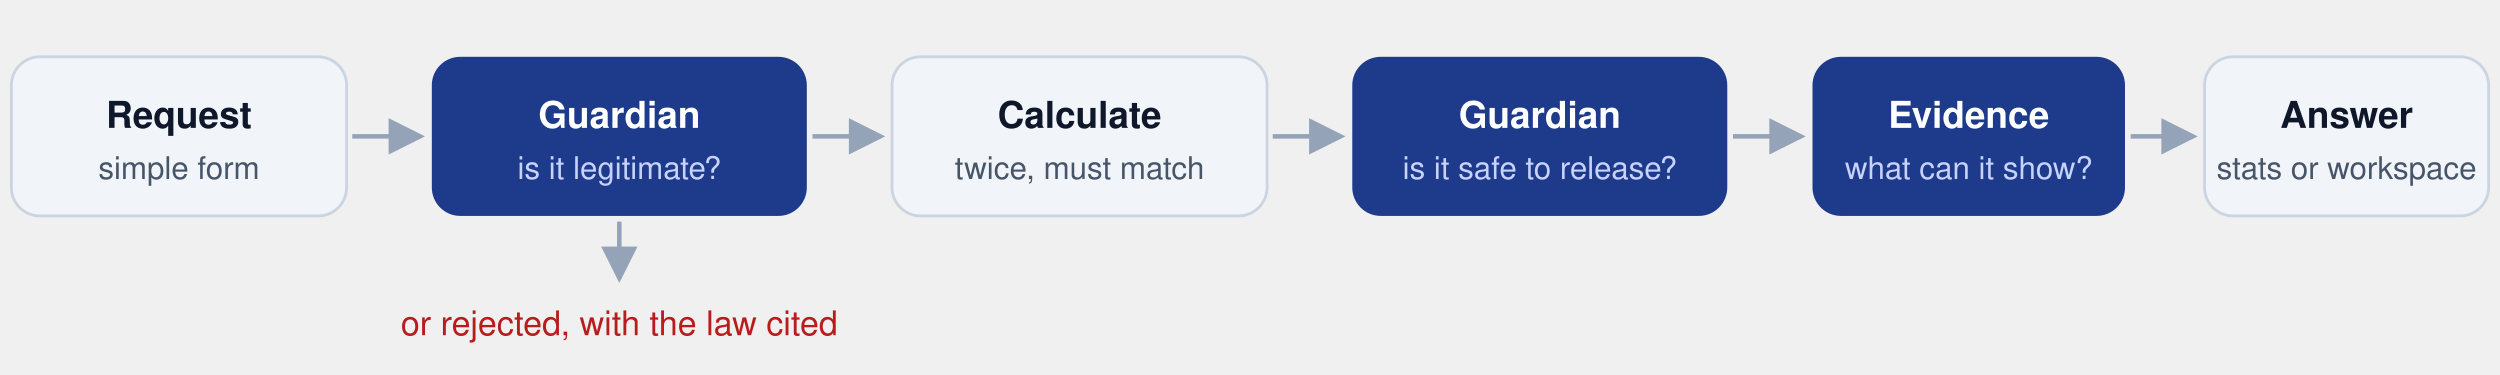
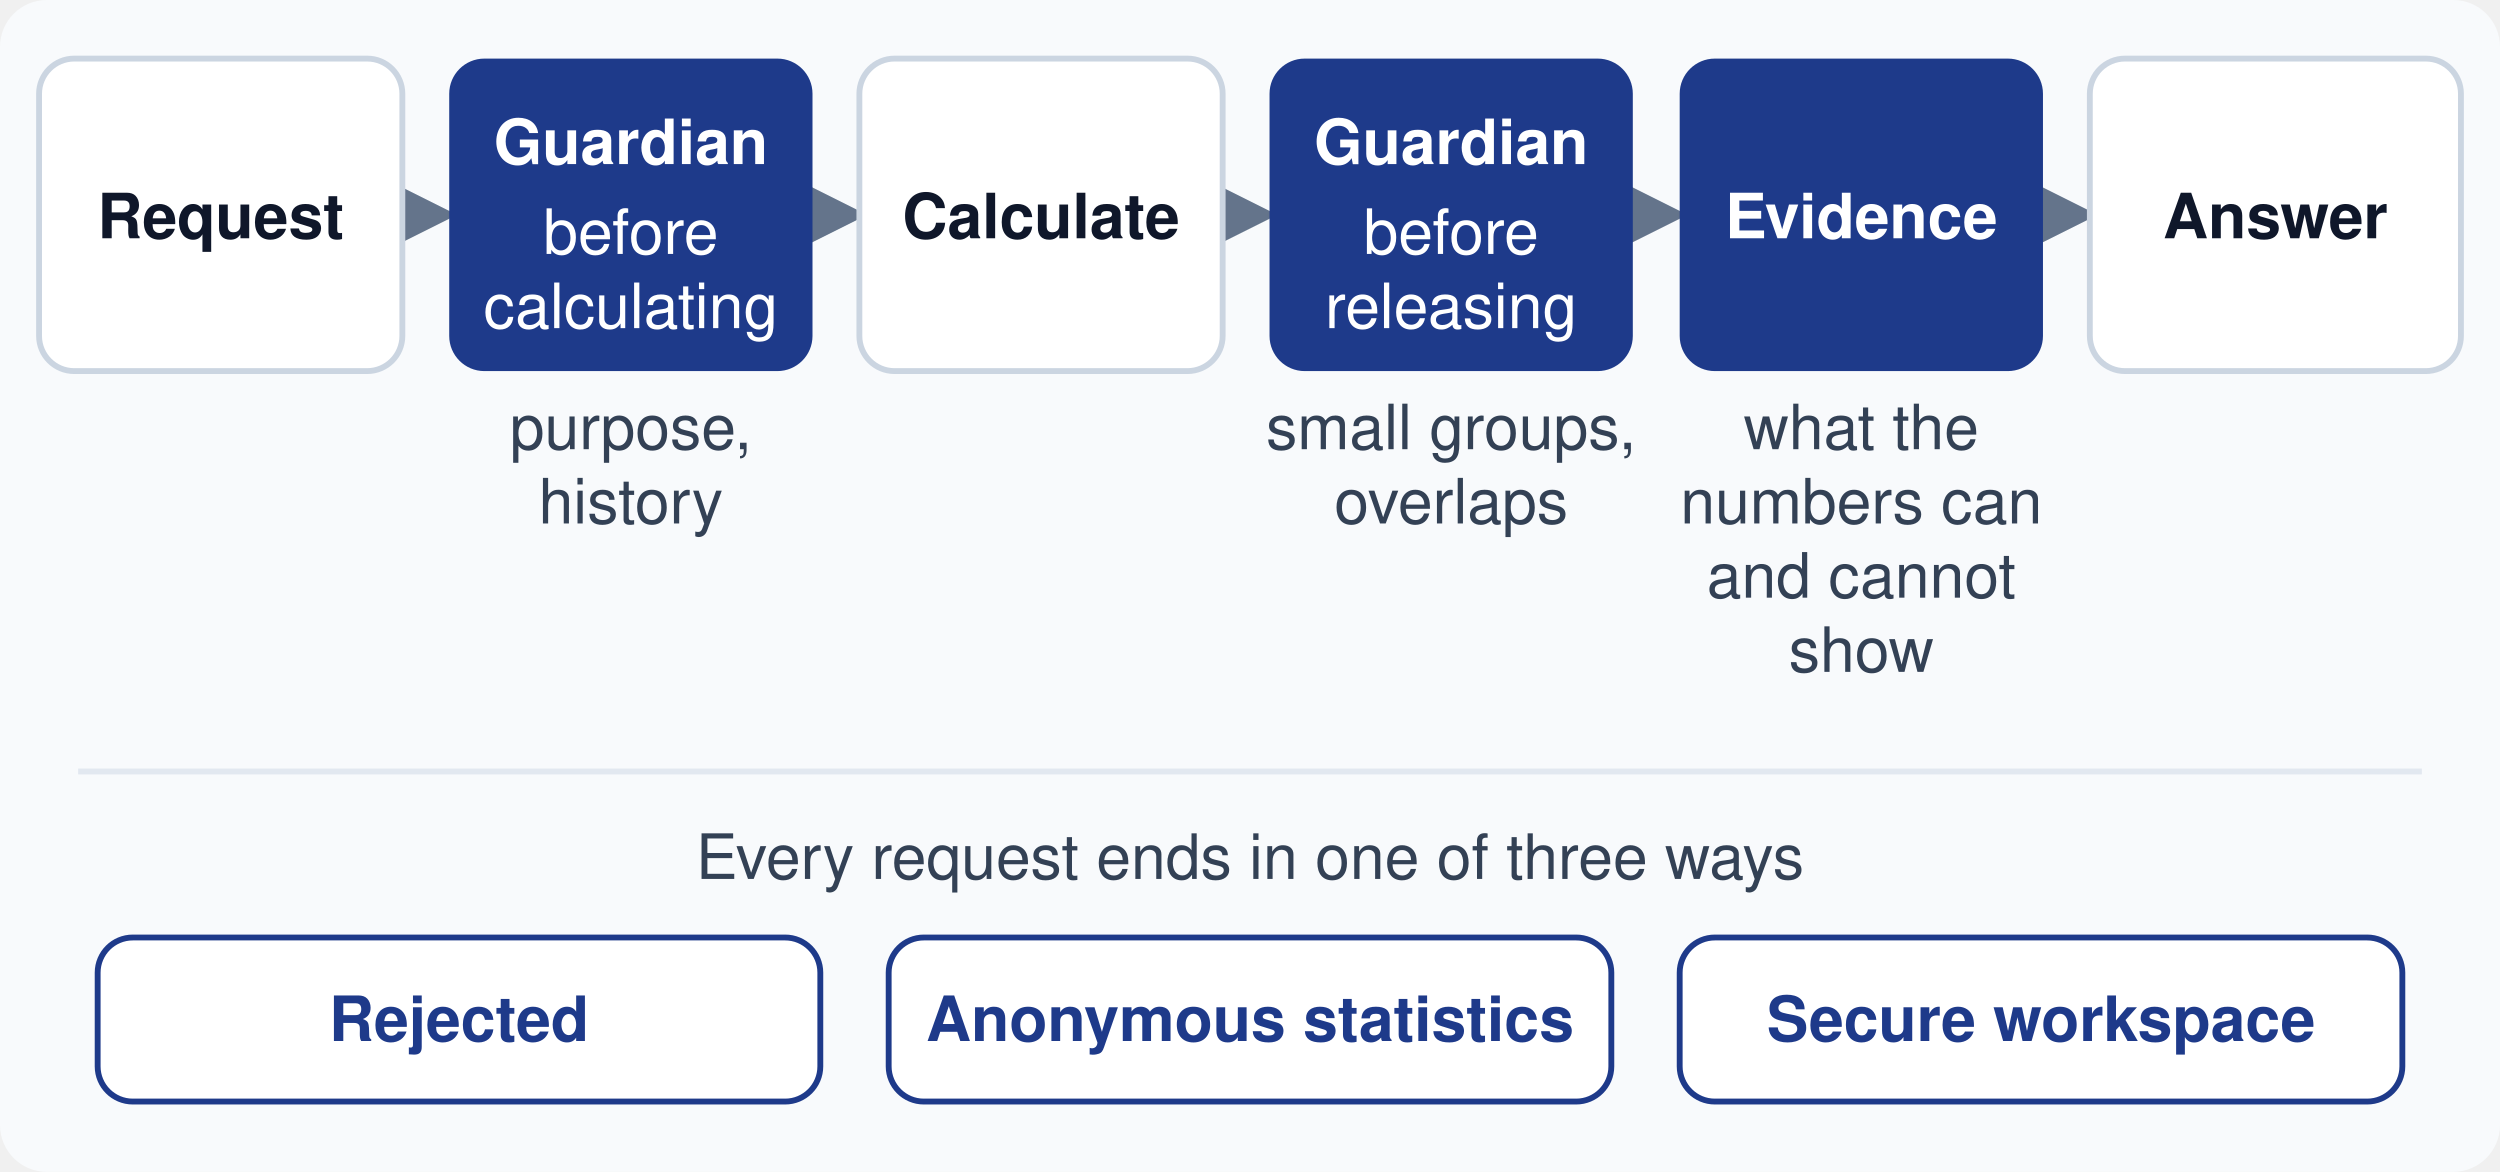
- <svg xmlns="http://www.w3.org/2000/svg" width="880" height="132" viewBox="0 0 880 132" font-family="Helvetica, Arial, sans-serif">
+ <svg xmlns="http://www.w3.org/2000/svg" width="1280" height="600" viewBox="0 0 1280 600" font-family="Helvetica, Arial, sans-serif" text-anchor="middle">
+   <rect width="1280" height="600" rx="24" fill="#f8fafc" />
  <defs>
-     <marker id="a" markerWidth="8" markerHeight="8" refX="7" refY="4" orient="auto">
-       <path d="M0,0 L8,4 L0,8 z" fill="#94a3b8" />
+     <marker id="ar" markerWidth="10" markerHeight="10" refX="8" refY="5" orient="auto">
+       <path d="M0,0 L10,5 L0,10 z" fill="#64748b" />
    </marker>
  </defs>
-   <g font-size="13" text-anchor="middle">
-     <rect x="4" y="20" width="118" height="56" rx="10" fill="#f1f5f9" stroke="#cbd5e1" />
-     <text x="63" y="45" fill="#0f172a" font-weight="700">Request</text>
-     <text x="63" y="63" fill="#475569" font-size="11">simple form</text>
-     <rect x="152" y="20" width="132" height="56" rx="10" fill="#1e3a8a" />
-     <text x="218" y="45" fill="#fff" font-weight="700">Guardian</text>
-     <text x="218" y="63" fill="#c7d2fe" font-size="11">is it legitimate?</text>
-     <rect x="314" y="20" width="132" height="56" rx="10" fill="#f1f5f9" stroke="#cbd5e1" />
-     <text x="380" y="45" fill="#0f172a" font-weight="700">Calculate</text>
-     <text x="380" y="63" fill="#475569" font-size="11">twice, must match</text>
-     <rect x="476" y="20" width="132" height="56" rx="10" fill="#1e3a8a" />
-     <text x="542" y="45" fill="#fff" font-weight="700">Guardian</text>
-     <text x="542" y="63" fill="#c7d2fe" font-size="11">is it safe to release?</text>
-     <rect x="638" y="20" width="110" height="56" rx="10" fill="#1e3a8a" />
-     <text x="693" y="45" fill="#fff" font-weight="700">Evidence</text>
-     <text x="693" y="63" fill="#c7d2fe" font-size="11">what can it show?</text>
-     <rect x="776" y="20" width="100" height="56" rx="10" fill="#f1f5f9" stroke="#cbd5e1" />
-     <text x="826" y="45" fill="#0f172a" font-weight="700">Answer</text>
-     <text x="826" y="63" fill="#475569" font-size="11">stats or workspace</text>
+   <g stroke="#64748b" stroke-width="4" marker-end="url(#ar)">
+     <line x1="208" y1="110" x2="226" y2="110" />
+     <line x1="418" y1="110" x2="436" y2="110" />
+     <line x1="628" y1="110" x2="646" y2="110" />
+     <line x1="838" y1="110" x2="856" y2="110" />
+     <line x1="1048" y1="110" x2="1066" y2="110" />
  </g>
-   <g stroke="#94a3b8" stroke-width="1.6" marker-end="url(#a)">
-     <line x1="124" y1="48" x2="148" y2="48" />
-     <line x1="286" y1="48" x2="310" y2="48" />
-     <line x1="448" y1="48" x2="472" y2="48" />
-     <line x1="610" y1="48" x2="634" y2="48" />
-     <line x1="750" y1="48" x2="772" y2="48" />
-     <line x1="218" y1="78" x2="218" y2="98" />
+   <g font-size="32">
+     <rect x="20" y="30" width="186" height="160" rx="18" fill="#ffffff" stroke="#cbd5e1" stroke-width="3" />
+     <text x="113" y="122" font-weight="700" fill="#0f172a">Request</text>
+     <rect x="230" y="30" width="186" height="160" rx="18" fill="#1e3a8a" />
+     <text x="323" y="84" font-weight="700" fill="#ffffff">Guardian</text>
+     <text x="323" y="130" fill="#ffffff">before</text>
+     <text x="323" y="168" fill="#ffffff">calculating</text>
+     <rect x="440" y="30" width="186" height="160" rx="18" fill="#ffffff" stroke="#cbd5e1" stroke-width="3" />
+     <text x="533" y="122" font-weight="700" fill="#0f172a">Calculate</text>
+     <rect x="650" y="30" width="186" height="160" rx="18" fill="#1e3a8a" />
+     <text x="743" y="84" font-weight="700" fill="#ffffff">Guardian</text>
+     <text x="743" y="130" fill="#ffffff">before</text>
+     <text x="743" y="168" fill="#ffffff">releasing</text>
+     <rect x="860" y="30" width="186" height="160" rx="18" fill="#1e3a8a" />
+     <text x="953" y="122" font-weight="700" fill="#ffffff">Evidence</text>
+     <rect x="1070" y="30" width="190" height="160" rx="18" fill="#ffffff" stroke="#cbd5e1" stroke-width="3" />
+     <text x="1165" y="122" font-weight="700" fill="#0f172a">Answer</text>
  </g>
-   <text x="218" y="118" text-anchor="middle" font-size="12" fill="#b91c1c">or rejected, with the law cited</text>
+   <g font-size="32" fill="#334155">
+     <text x="323" y="230">purpose,</text>
+     <text x="323" y="268">history</text>
+     <text x="743" y="230">small groups,</text>
+     <text x="743" y="268">overlaps</text>
+     <text x="953" y="230">what the</text>
+     <text x="953" y="268">numbers can</text>
+     <text x="953" y="306">and cannot</text>
+     <text x="953" y="344">show</text>
+   </g>
+   <line x1="40" y1="395" x2="1240" y2="395" stroke="#e2e8f0" stroke-width="3" />
+   <text x="640" y="450" font-size="32" fill="#334155">Every request ends in one of three ways</text>
+   <g font-size="32" font-weight="700">
+     <rect x="50" y="480" width="370" height="84" rx="18" fill="#ffffff" stroke="#1e3a8a" stroke-width="3" />
+     <text x="235" y="533" fill="#1e3a8a">Rejected</text>
+     <rect x="455" y="480" width="370" height="84" rx="18" fill="#ffffff" stroke="#1e3a8a" stroke-width="3" />
+     <text x="640" y="533" fill="#1e3a8a">Anonymous statistics</text>
+     <rect x="860" y="480" width="370" height="84" rx="18" fill="#ffffff" stroke="#1e3a8a" stroke-width="3" />
+     <text x="1045" y="533" fill="#1e3a8a">Secure workspace</text>
+   </g>
</svg>
